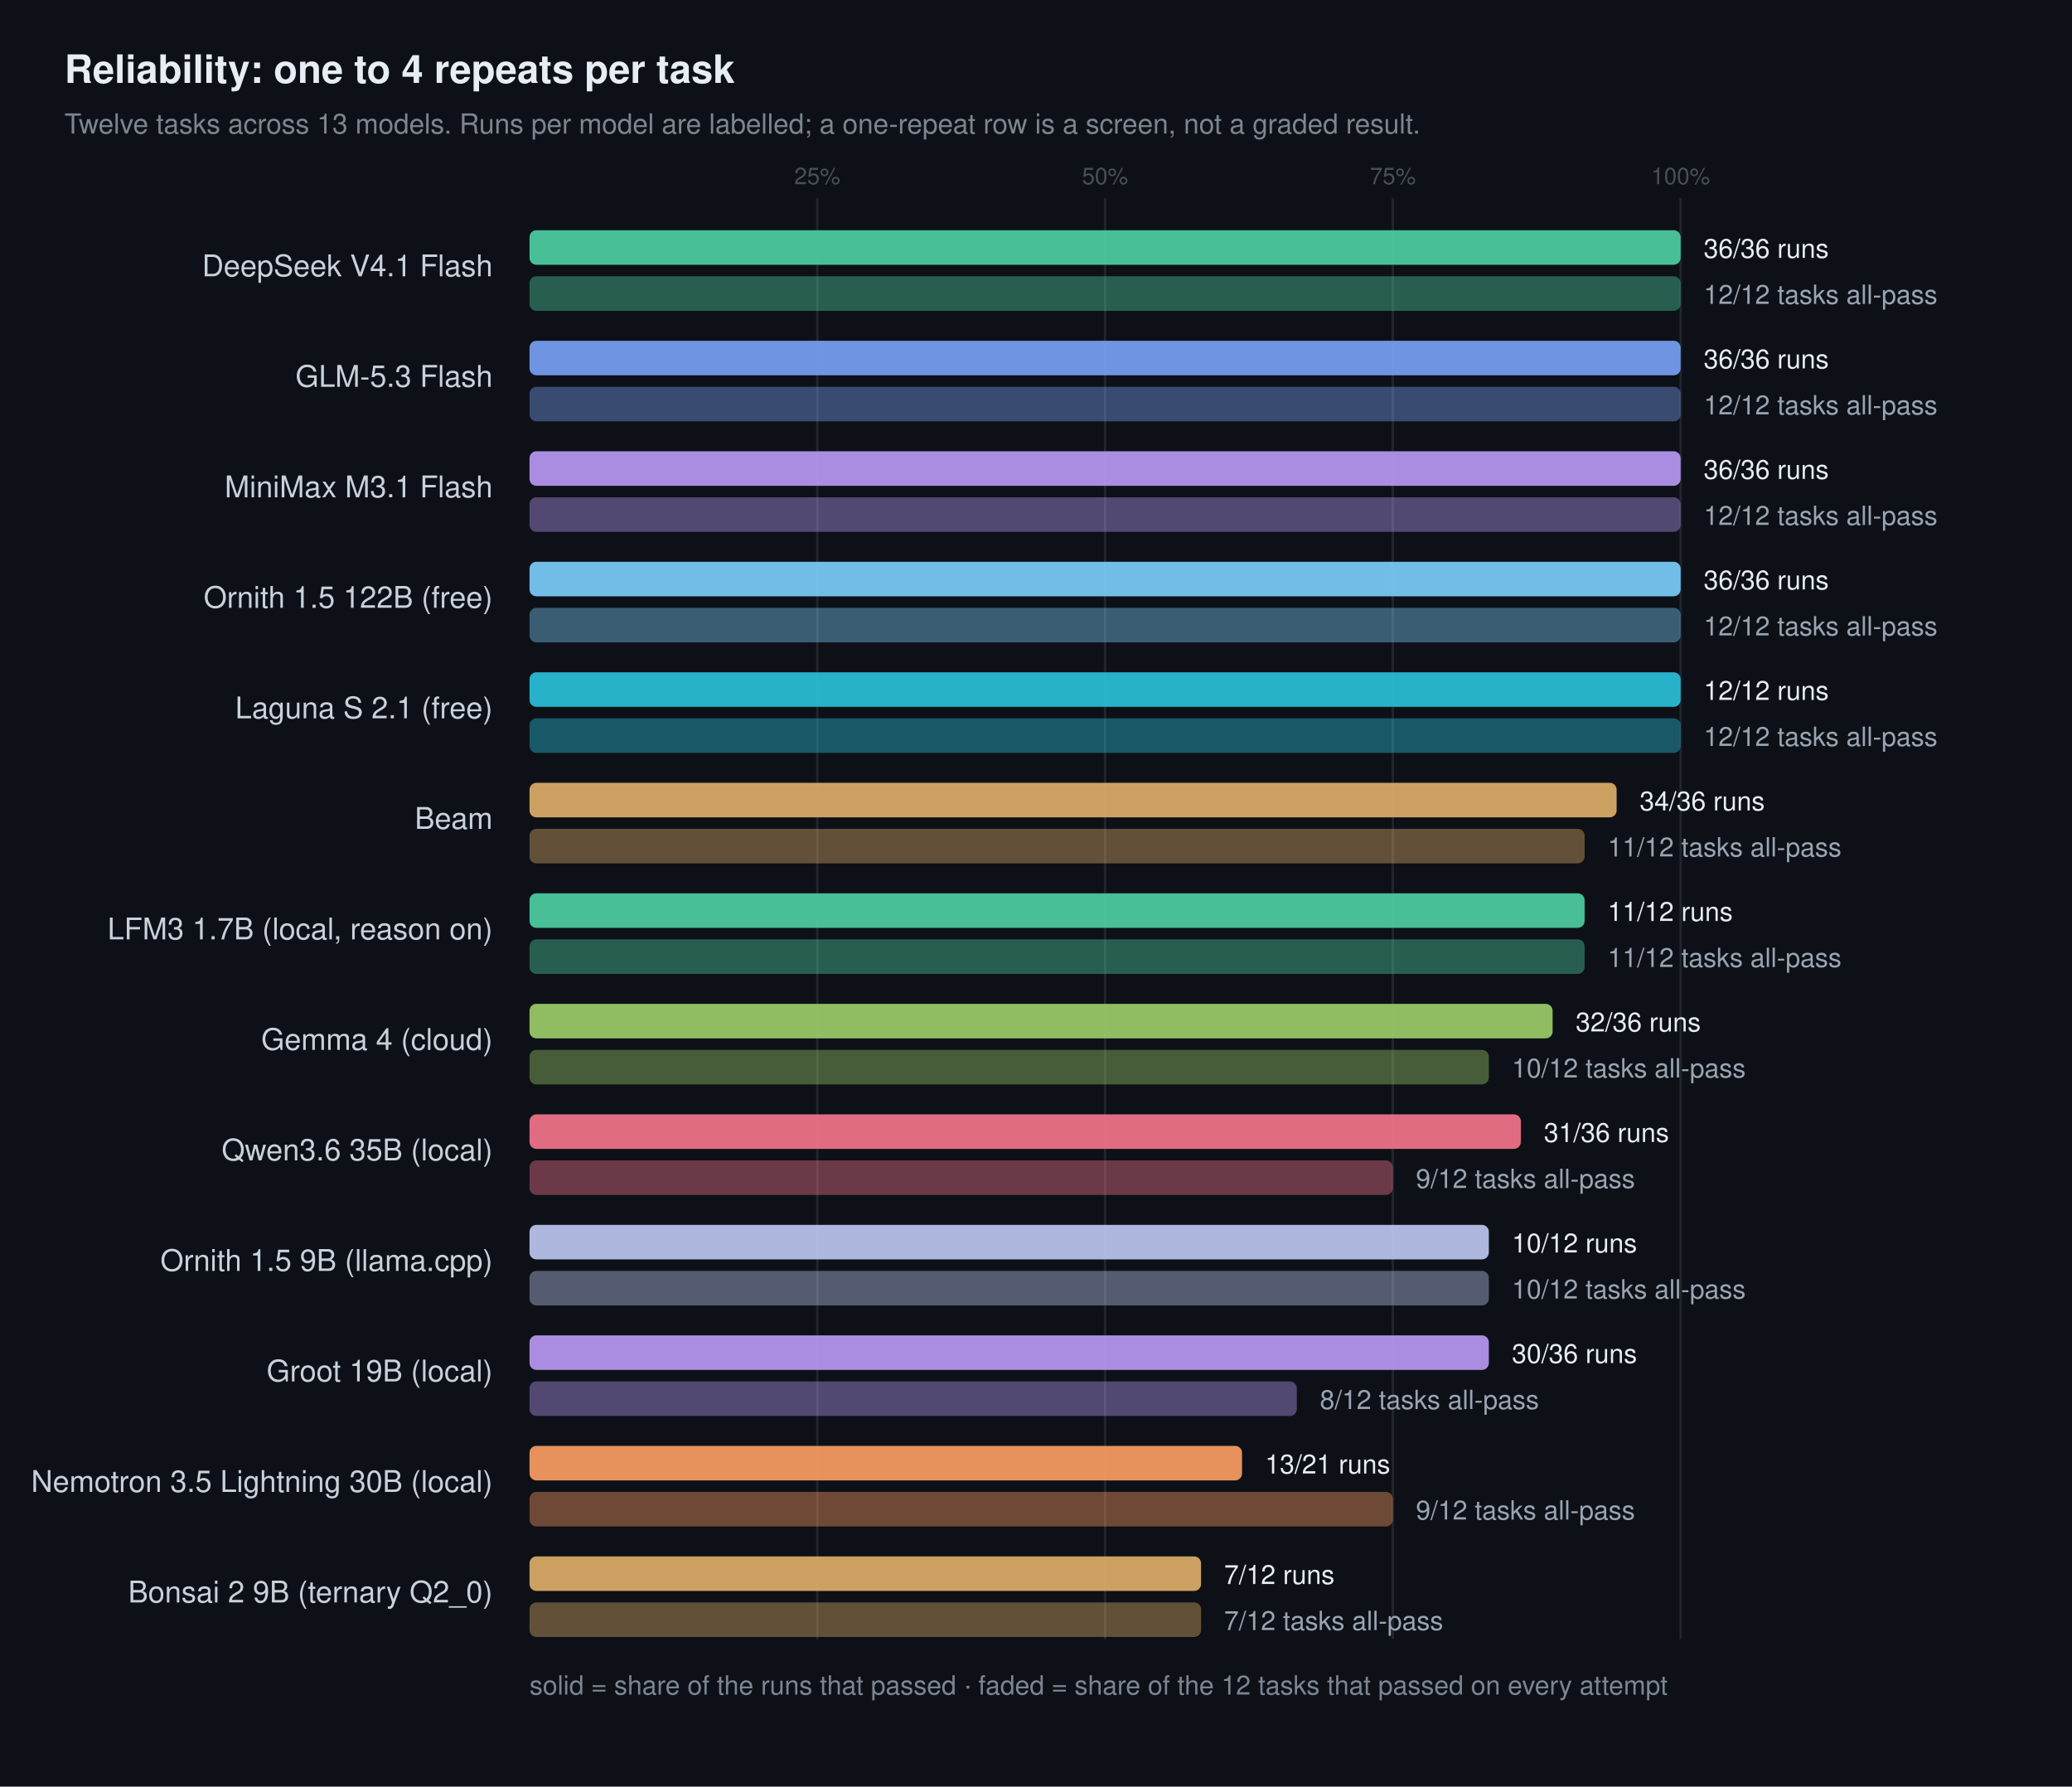
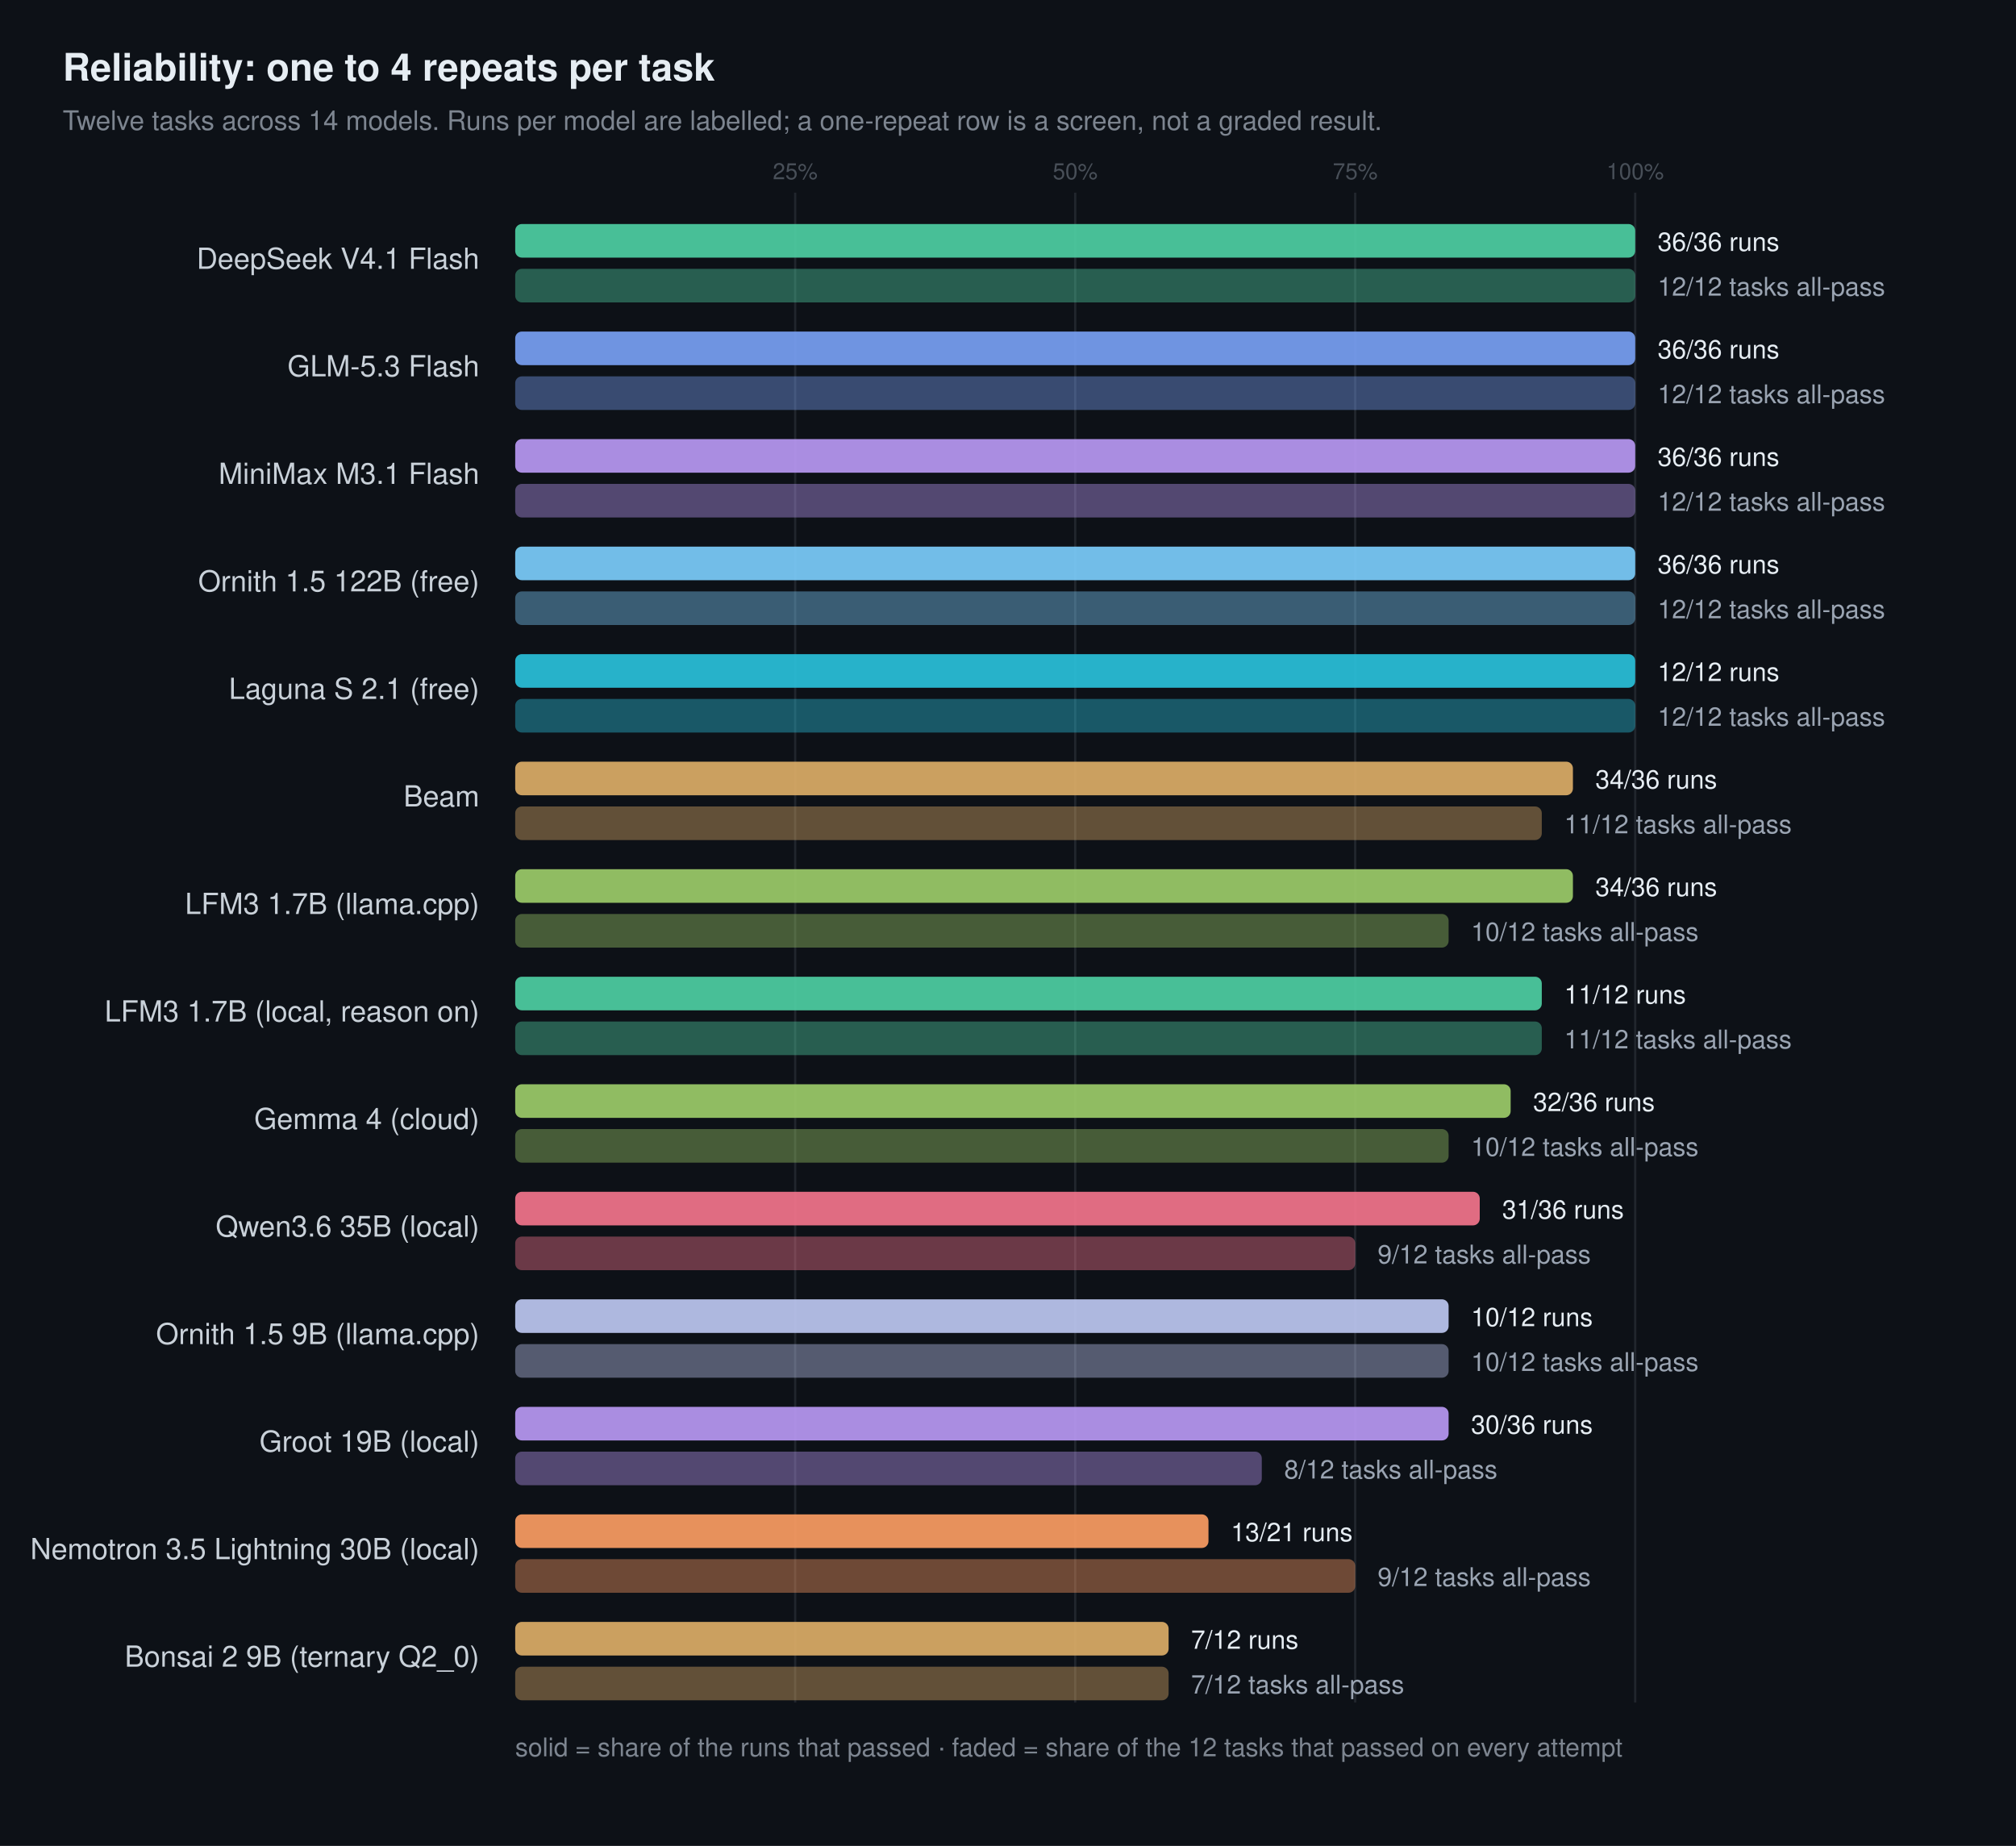
- <svg xmlns="http://www.w3.org/2000/svg" width="900" height="776" viewBox="0 0 900 776" font-family="ui-sans-serif, -apple-system, Segoe UI, Helvetica, Arial, sans-serif">
+ <svg xmlns="http://www.w3.org/2000/svg" width="900" height="824" viewBox="0 0 900 824" font-family="ui-sans-serif, -apple-system, Segoe UI, Helvetica, Arial, sans-serif">
  <rect width="100%" height="100%" fill="#0d1117" />
  <text x="28" y="36" fill="#e6edf3" font-size="17" font-weight="600">Reliability: one to 4 repeats per task</text>
-   <text x="28" y="58" fill="#7d8590" font-size="12">Twelve tasks across 13 models. Runs per model are labelled; a one-repeat row is a screen, not a graded result.</text>
-   <line x1="355.0" y1="86" x2="355.0" y2="712" stroke="#21262d" stroke-width="1" />
+   <text x="28" y="58" fill="#7d8590" font-size="12">Twelve tasks across 14 models. Runs per model are labelled; a one-repeat row is a screen, not a graded result.</text>
+   <line x1="355.0" y1="86" x2="355.0" y2="760" stroke="#21262d" stroke-width="1" />
  <text x="355.0" y="80" fill="#484f58" font-size="10" text-anchor="middle">25%</text>
-   <line x1="480.0" y1="86" x2="480.0" y2="712" stroke="#21262d" stroke-width="1" />
+   <line x1="480.0" y1="86" x2="480.0" y2="760" stroke="#21262d" stroke-width="1" />
  <text x="480.0" y="80" fill="#484f58" font-size="10" text-anchor="middle">50%</text>
-   <line x1="605.0" y1="86" x2="605.0" y2="712" stroke="#21262d" stroke-width="1" />
+   <line x1="605.0" y1="86" x2="605.0" y2="760" stroke="#21262d" stroke-width="1" />
  <text x="605.0" y="80" fill="#484f58" font-size="10" text-anchor="middle">75%</text>
-   <line x1="730.0" y1="86" x2="730.0" y2="712" stroke="#21262d" stroke-width="1" />
+   <line x1="730.0" y1="86" x2="730.0" y2="760" stroke="#21262d" stroke-width="1" />
  <text x="730.0" y="80" fill="#484f58" font-size="10" text-anchor="middle">100%</text>
  <text x="214" y="120" fill="#c9d1d9" font-size="13" text-anchor="end">DeepSeek V4.1 Flash</text>
  <rect x="230" y="100" width="500.0" height="15" rx="3" fill="#4fd1a5" opacity="0.9" />
  <text x="740.0" y="112" fill="#e6edf3" font-size="11.5">36/36 runs</text>
  <rect x="230" y="120" width="500.0" height="15" rx="3" fill="#4fd1a5" opacity="0.4" />
  <text x="740.0" y="132" fill="#9aa4b2" font-size="11.5">12/12 tasks all-pass</text>
  <text x="214" y="168" fill="#c9d1d9" font-size="13" text-anchor="end">GLM-5.3 Flash</text>
  <rect x="230" y="148" width="500.0" height="15" rx="3" fill="#7aa2f7" opacity="0.9" />
  <text x="740.0" y="160" fill="#e6edf3" font-size="11.5">36/36 runs</text>
  <rect x="230" y="168" width="500.0" height="15" rx="3" fill="#7aa2f7" opacity="0.4" />
  <text x="740.0" y="180" fill="#9aa4b2" font-size="11.5">12/12 tasks all-pass</text>
  <text x="214" y="216" fill="#c9d1d9" font-size="13" text-anchor="end">MiniMax M3.1 Flash</text>
  <rect x="230" y="196" width="500.0" height="15" rx="3" fill="#bb9af7" opacity="0.9" />
  <text x="740.0" y="208" fill="#e6edf3" font-size="11.5">36/36 runs</text>
  <rect x="230" y="216" width="500.0" height="15" rx="3" fill="#bb9af7" opacity="0.4" />
  <text x="740.0" y="228" fill="#9aa4b2" font-size="11.5">12/12 tasks all-pass</text>
  <text x="214" y="264" fill="#c9d1d9" font-size="13" text-anchor="end">Ornith 1.5 122B (free)</text>
  <rect x="230" y="244" width="500.0" height="15" rx="3" fill="#7dcfff" opacity="0.9" />
  <text x="740.0" y="256" fill="#e6edf3" font-size="11.5">36/36 runs</text>
  <rect x="230" y="264" width="500.0" height="15" rx="3" fill="#7dcfff" opacity="0.4" />
  <text x="740.0" y="276" fill="#9aa4b2" font-size="11.5">12/12 tasks all-pass</text>
  <text x="214" y="312" fill="#c9d1d9" font-size="13" text-anchor="end">Laguna S 2.1 (free)</text>
  <rect x="230" y="292" width="500.0" height="15" rx="3" fill="#2ac3de" opacity="0.9" />
  <text x="740.0" y="304" fill="#e6edf3" font-size="11.5">12/12 runs</text>
  <rect x="230" y="312" width="500.0" height="15" rx="3" fill="#2ac3de" opacity="0.4" />
  <text x="740.0" y="324" fill="#9aa4b2" font-size="11.5">12/12 tasks all-pass</text>
  <text x="214" y="360" fill="#c9d1d9" font-size="13" text-anchor="end">Beam</text>
  <rect x="230" y="340" width="472.2" height="15" rx="3" fill="#e0af68" opacity="0.9" />
  <text x="712.2" y="352" fill="#e6edf3" font-size="11.5">34/36 runs</text>
  <rect x="230" y="360" width="458.3" height="15" rx="3" fill="#e0af68" opacity="0.4" />
  <text x="698.3" y="372" fill="#9aa4b2" font-size="11.5">11/12 tasks all-pass</text>
-   <text x="214" y="408" fill="#c9d1d9" font-size="13" text-anchor="end">LFM3 1.7B (local, reason on)</text>
-   <rect x="230" y="388" width="458.3" height="15" rx="3" fill="#4fd1a5" opacity="0.9" />
-   <text x="698.3" y="400" fill="#e6edf3" font-size="11.5">11/12 runs</text>
-   <rect x="230" y="408" width="458.3" height="15" rx="3" fill="#4fd1a5" opacity="0.4" />
-   <text x="698.3" y="420" fill="#9aa4b2" font-size="11.5">11/12 tasks all-pass</text>
-   <text x="214" y="456" fill="#c9d1d9" font-size="13" text-anchor="end">Gemma 4 (cloud)</text>
-   <rect x="230" y="436" width="444.4" height="15" rx="3" fill="#9ece6a" opacity="0.9" />
-   <text x="684.4" y="448" fill="#e6edf3" font-size="11.5">32/36 runs</text>
-   <rect x="230" y="456" width="416.7" height="15" rx="3" fill="#9ece6a" opacity="0.4" />
-   <text x="656.7" y="468" fill="#9aa4b2" font-size="11.5">10/12 tasks all-pass</text>
-   <text x="214" y="504" fill="#c9d1d9" font-size="13" text-anchor="end">Qwen3.6 35B (local)</text>
-   <rect x="230" y="484" width="430.6" height="15" rx="3" fill="#f7768e" opacity="0.9" />
-   <text x="670.6" y="496" fill="#e6edf3" font-size="11.5">31/36 runs</text>
-   <rect x="230" y="504" width="375.0" height="15" rx="3" fill="#f7768e" opacity="0.4" />
-   <text x="615.0" y="516" fill="#9aa4b2" font-size="11.5">9/12 tasks all-pass</text>
-   <text x="214" y="552" fill="#c9d1d9" font-size="13" text-anchor="end">Ornith 1.5 9B (llama.cpp)</text>
-   <rect x="230" y="532" width="416.7" height="15" rx="3" fill="#c0caf5" opacity="0.9" />
-   <text x="656.7" y="544" fill="#e6edf3" font-size="11.5">10/12 runs</text>
-   <rect x="230" y="552" width="416.7" height="15" rx="3" fill="#c0caf5" opacity="0.4" />
-   <text x="656.7" y="564" fill="#9aa4b2" font-size="11.5">10/12 tasks all-pass</text>
-   <text x="214" y="600" fill="#c9d1d9" font-size="13" text-anchor="end">Groot 19B (local)</text>
-   <rect x="230" y="580" width="416.7" height="15" rx="3" fill="#bb9af7" opacity="0.9" />
-   <text x="656.7" y="592" fill="#e6edf3" font-size="11.5">30/36 runs</text>
-   <rect x="230" y="600" width="333.3" height="15" rx="3" fill="#bb9af7" opacity="0.4" />
-   <text x="573.3" y="612" fill="#9aa4b2" font-size="11.5">8/12 tasks all-pass</text>
-   <text x="214" y="648" fill="#c9d1d9" font-size="13" text-anchor="end">Nemotron 3.5 Lightning 30B (local)</text>
-   <rect x="230" y="628" width="309.5" height="15" rx="3" fill="#ff9e64" opacity="0.9" />
-   <text x="549.5" y="640" fill="#e6edf3" font-size="11.5">13/21 runs</text>
-   <rect x="230" y="648" width="375.0" height="15" rx="3" fill="#ff9e64" opacity="0.4" />
-   <text x="615.0" y="660" fill="#9aa4b2" font-size="11.5">9/12 tasks all-pass</text>
-   <text x="214" y="696" fill="#c9d1d9" font-size="13" text-anchor="end">Bonsai 2 9B (ternary Q2_0)</text>
-   <rect x="230" y="676" width="291.7" height="15" rx="3" fill="#e0af68" opacity="0.9" />
-   <text x="531.7" y="688" fill="#e6edf3" font-size="11.5">7/12 runs</text>
-   <rect x="230" y="696" width="291.7" height="15" rx="3" fill="#e0af68" opacity="0.4" />
-   <text x="531.7" y="708" fill="#9aa4b2" font-size="11.5">7/12 tasks all-pass</text>
-   <text x="230" y="736" fill="#7d8590" font-size="11.5">solid = share of the runs that passed   ·   faded = share of the 12 tasks that passed on every attempt</text>
+   <text x="214" y="408" fill="#c9d1d9" font-size="13" text-anchor="end">LFM3 1.7B (llama.cpp)</text>
+   <rect x="230" y="388" width="472.2" height="15" rx="3" fill="#9ece6a" opacity="0.9" />
+   <text x="712.2" y="400" fill="#e6edf3" font-size="11.5">34/36 runs</text>
+   <rect x="230" y="408" width="416.7" height="15" rx="3" fill="#9ece6a" opacity="0.4" />
+   <text x="656.7" y="420" fill="#9aa4b2" font-size="11.5">10/12 tasks all-pass</text>
+   <text x="214" y="456" fill="#c9d1d9" font-size="13" text-anchor="end">LFM3 1.7B (local, reason on)</text>
+   <rect x="230" y="436" width="458.3" height="15" rx="3" fill="#4fd1a5" opacity="0.9" />
+   <text x="698.3" y="448" fill="#e6edf3" font-size="11.5">11/12 runs</text>
+   <rect x="230" y="456" width="458.3" height="15" rx="3" fill="#4fd1a5" opacity="0.4" />
+   <text x="698.3" y="468" fill="#9aa4b2" font-size="11.5">11/12 tasks all-pass</text>
+   <text x="214" y="504" fill="#c9d1d9" font-size="13" text-anchor="end">Gemma 4 (cloud)</text>
+   <rect x="230" y="484" width="444.4" height="15" rx="3" fill="#9ece6a" opacity="0.9" />
+   <text x="684.4" y="496" fill="#e6edf3" font-size="11.5">32/36 runs</text>
+   <rect x="230" y="504" width="416.7" height="15" rx="3" fill="#9ece6a" opacity="0.4" />
+   <text x="656.7" y="516" fill="#9aa4b2" font-size="11.5">10/12 tasks all-pass</text>
+   <text x="214" y="552" fill="#c9d1d9" font-size="13" text-anchor="end">Qwen3.6 35B (local)</text>
+   <rect x="230" y="532" width="430.6" height="15" rx="3" fill="#f7768e" opacity="0.9" />
+   <text x="670.6" y="544" fill="#e6edf3" font-size="11.5">31/36 runs</text>
+   <rect x="230" y="552" width="375.0" height="15" rx="3" fill="#f7768e" opacity="0.4" />
+   <text x="615.0" y="564" fill="#9aa4b2" font-size="11.5">9/12 tasks all-pass</text>
+   <text x="214" y="600" fill="#c9d1d9" font-size="13" text-anchor="end">Ornith 1.5 9B (llama.cpp)</text>
+   <rect x="230" y="580" width="416.7" height="15" rx="3" fill="#c0caf5" opacity="0.9" />
+   <text x="656.7" y="592" fill="#e6edf3" font-size="11.5">10/12 runs</text>
+   <rect x="230" y="600" width="416.7" height="15" rx="3" fill="#c0caf5" opacity="0.4" />
+   <text x="656.7" y="612" fill="#9aa4b2" font-size="11.5">10/12 tasks all-pass</text>
+   <text x="214" y="648" fill="#c9d1d9" font-size="13" text-anchor="end">Groot 19B (local)</text>
+   <rect x="230" y="628" width="416.7" height="15" rx="3" fill="#bb9af7" opacity="0.9" />
+   <text x="656.7" y="640" fill="#e6edf3" font-size="11.5">30/36 runs</text>
+   <rect x="230" y="648" width="333.3" height="15" rx="3" fill="#bb9af7" opacity="0.4" />
+   <text x="573.3" y="660" fill="#9aa4b2" font-size="11.5">8/12 tasks all-pass</text>
+   <text x="214" y="696" fill="#c9d1d9" font-size="13" text-anchor="end">Nemotron 3.5 Lightning 30B (local)</text>
+   <rect x="230" y="676" width="309.5" height="15" rx="3" fill="#ff9e64" opacity="0.9" />
+   <text x="549.5" y="688" fill="#e6edf3" font-size="11.5">13/21 runs</text>
+   <rect x="230" y="696" width="375.0" height="15" rx="3" fill="#ff9e64" opacity="0.4" />
+   <text x="615.0" y="708" fill="#9aa4b2" font-size="11.5">9/12 tasks all-pass</text>
+   <text x="214" y="744" fill="#c9d1d9" font-size="13" text-anchor="end">Bonsai 2 9B (ternary Q2_0)</text>
+   <rect x="230" y="724" width="291.7" height="15" rx="3" fill="#e0af68" opacity="0.9" />
+   <text x="531.7" y="736" fill="#e6edf3" font-size="11.5">7/12 runs</text>
+   <rect x="230" y="744" width="291.7" height="15" rx="3" fill="#e0af68" opacity="0.4" />
+   <text x="531.7" y="756" fill="#9aa4b2" font-size="11.5">7/12 tasks all-pass</text>
+   <text x="230" y="784" fill="#7d8590" font-size="11.5">solid = share of the runs that passed   ·   faded = share of the 12 tasks that passed on every attempt</text>
</svg>
